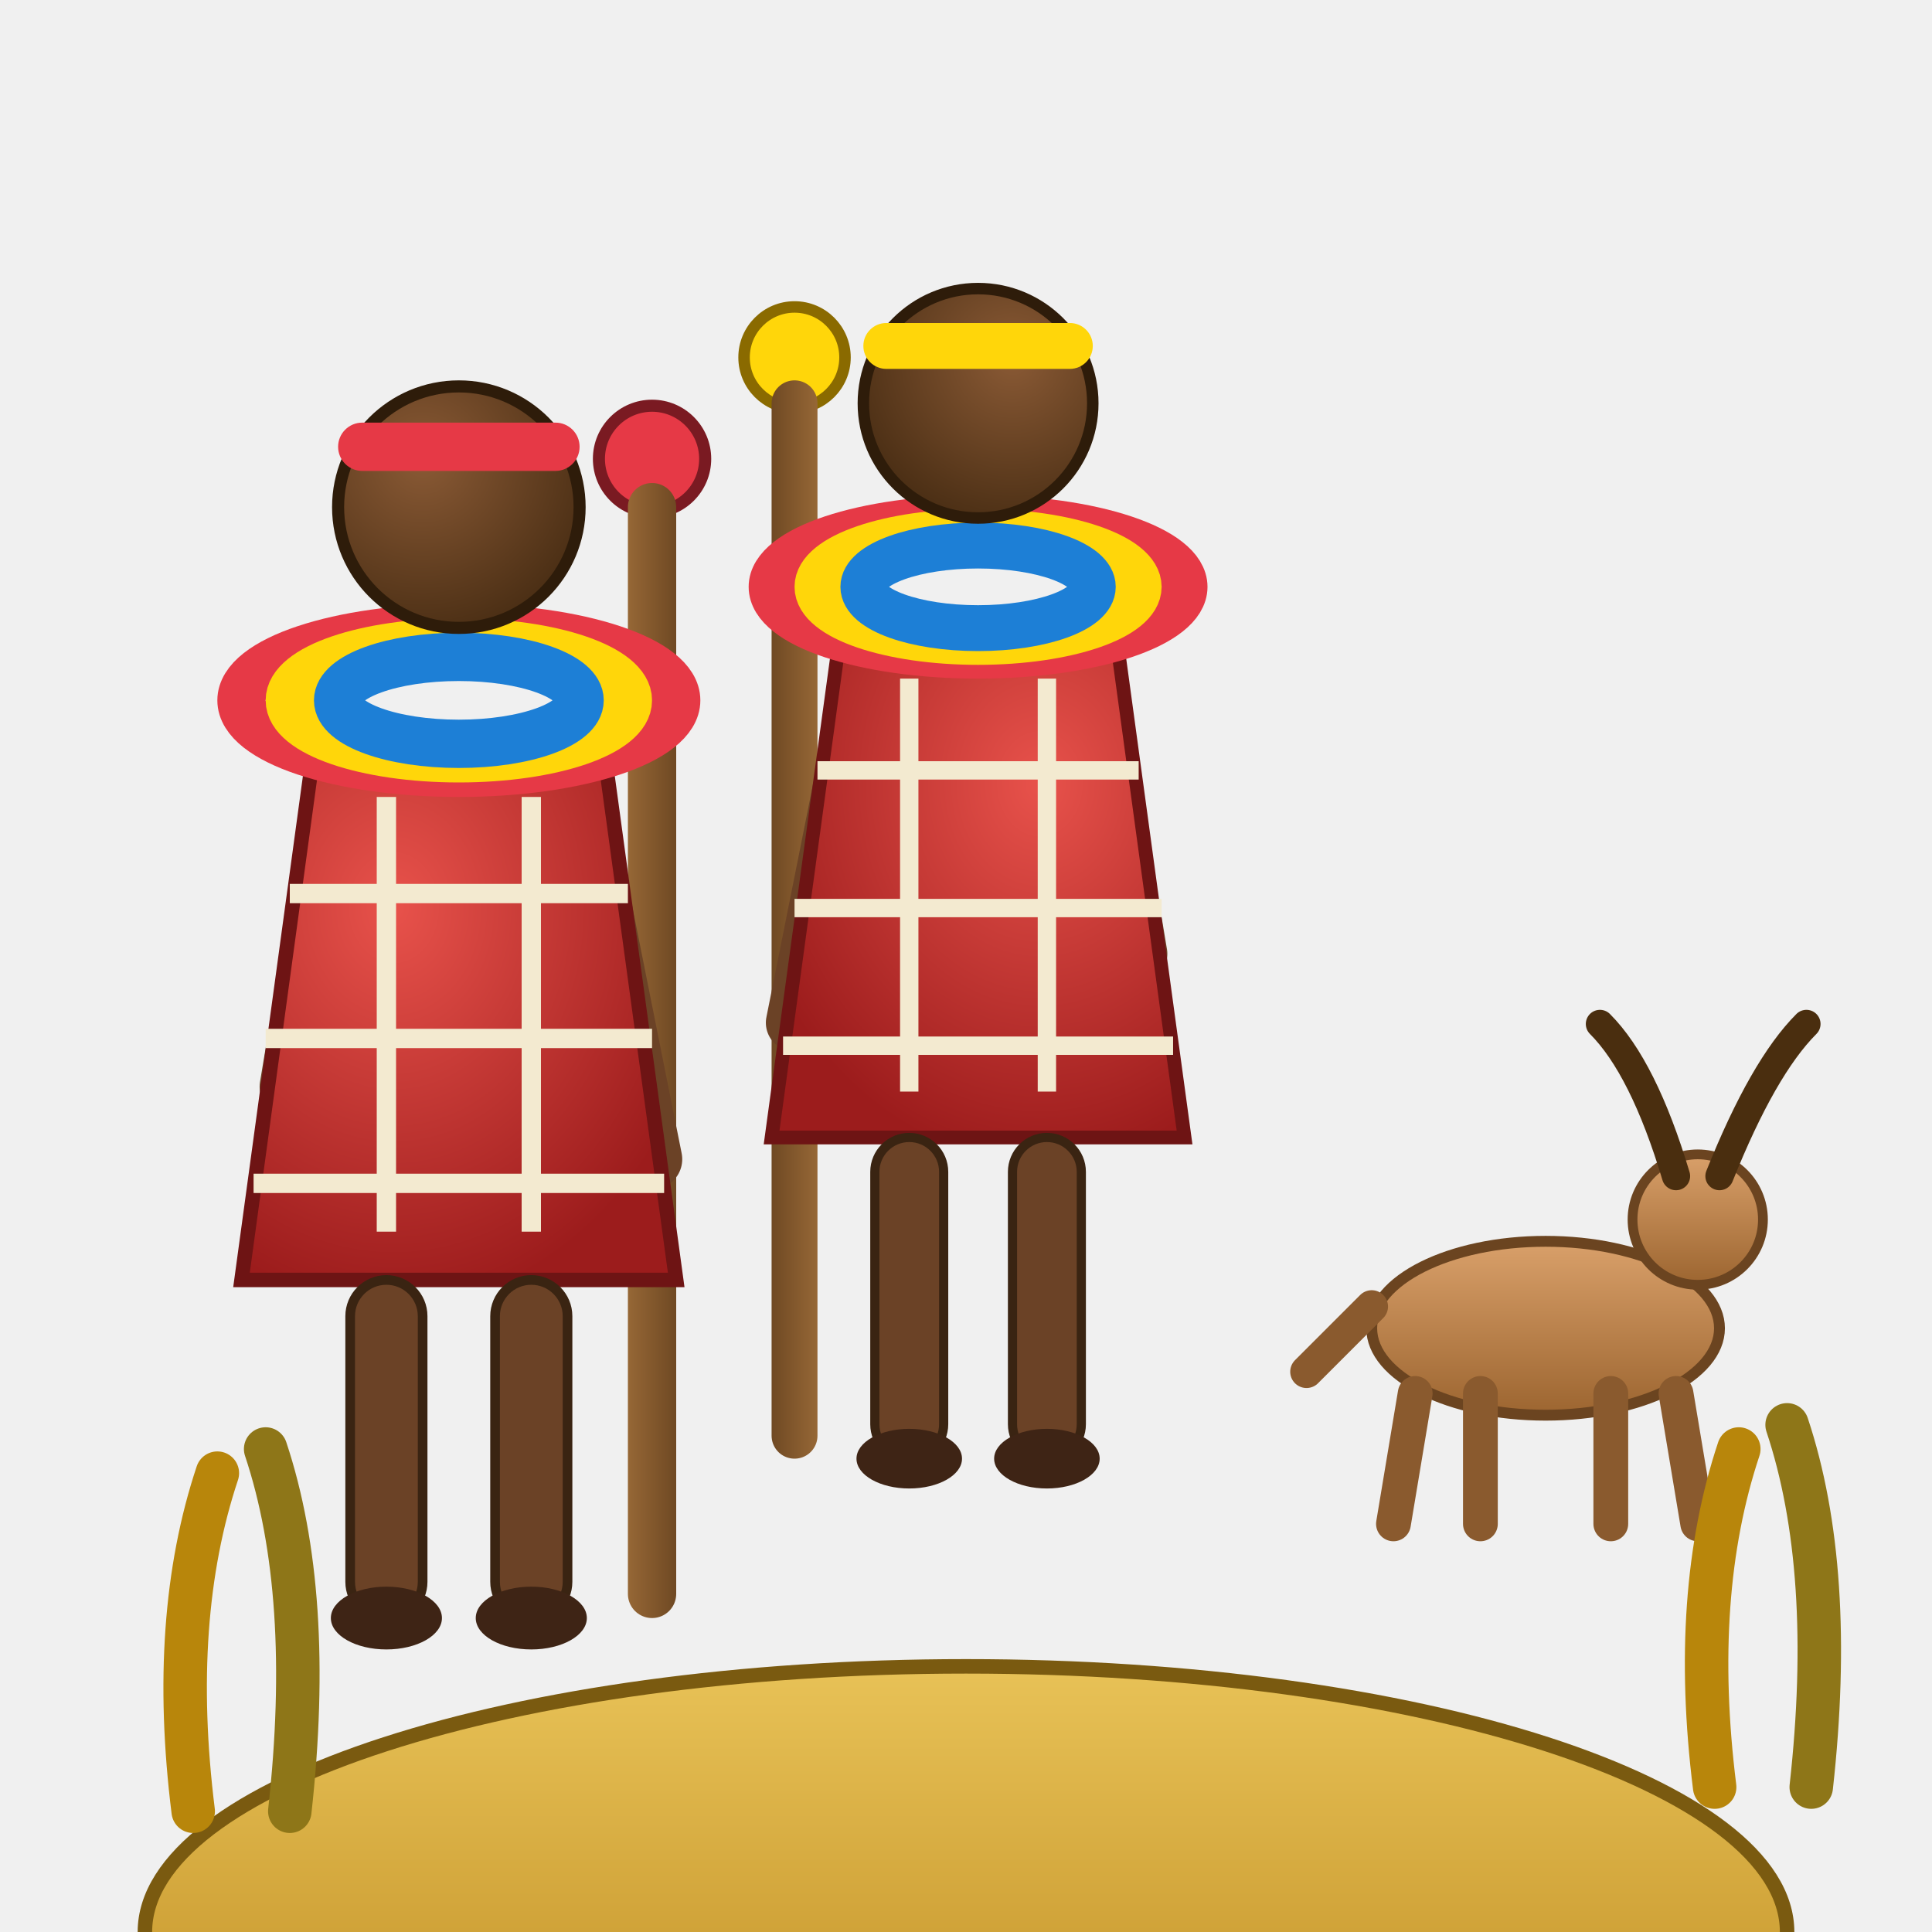
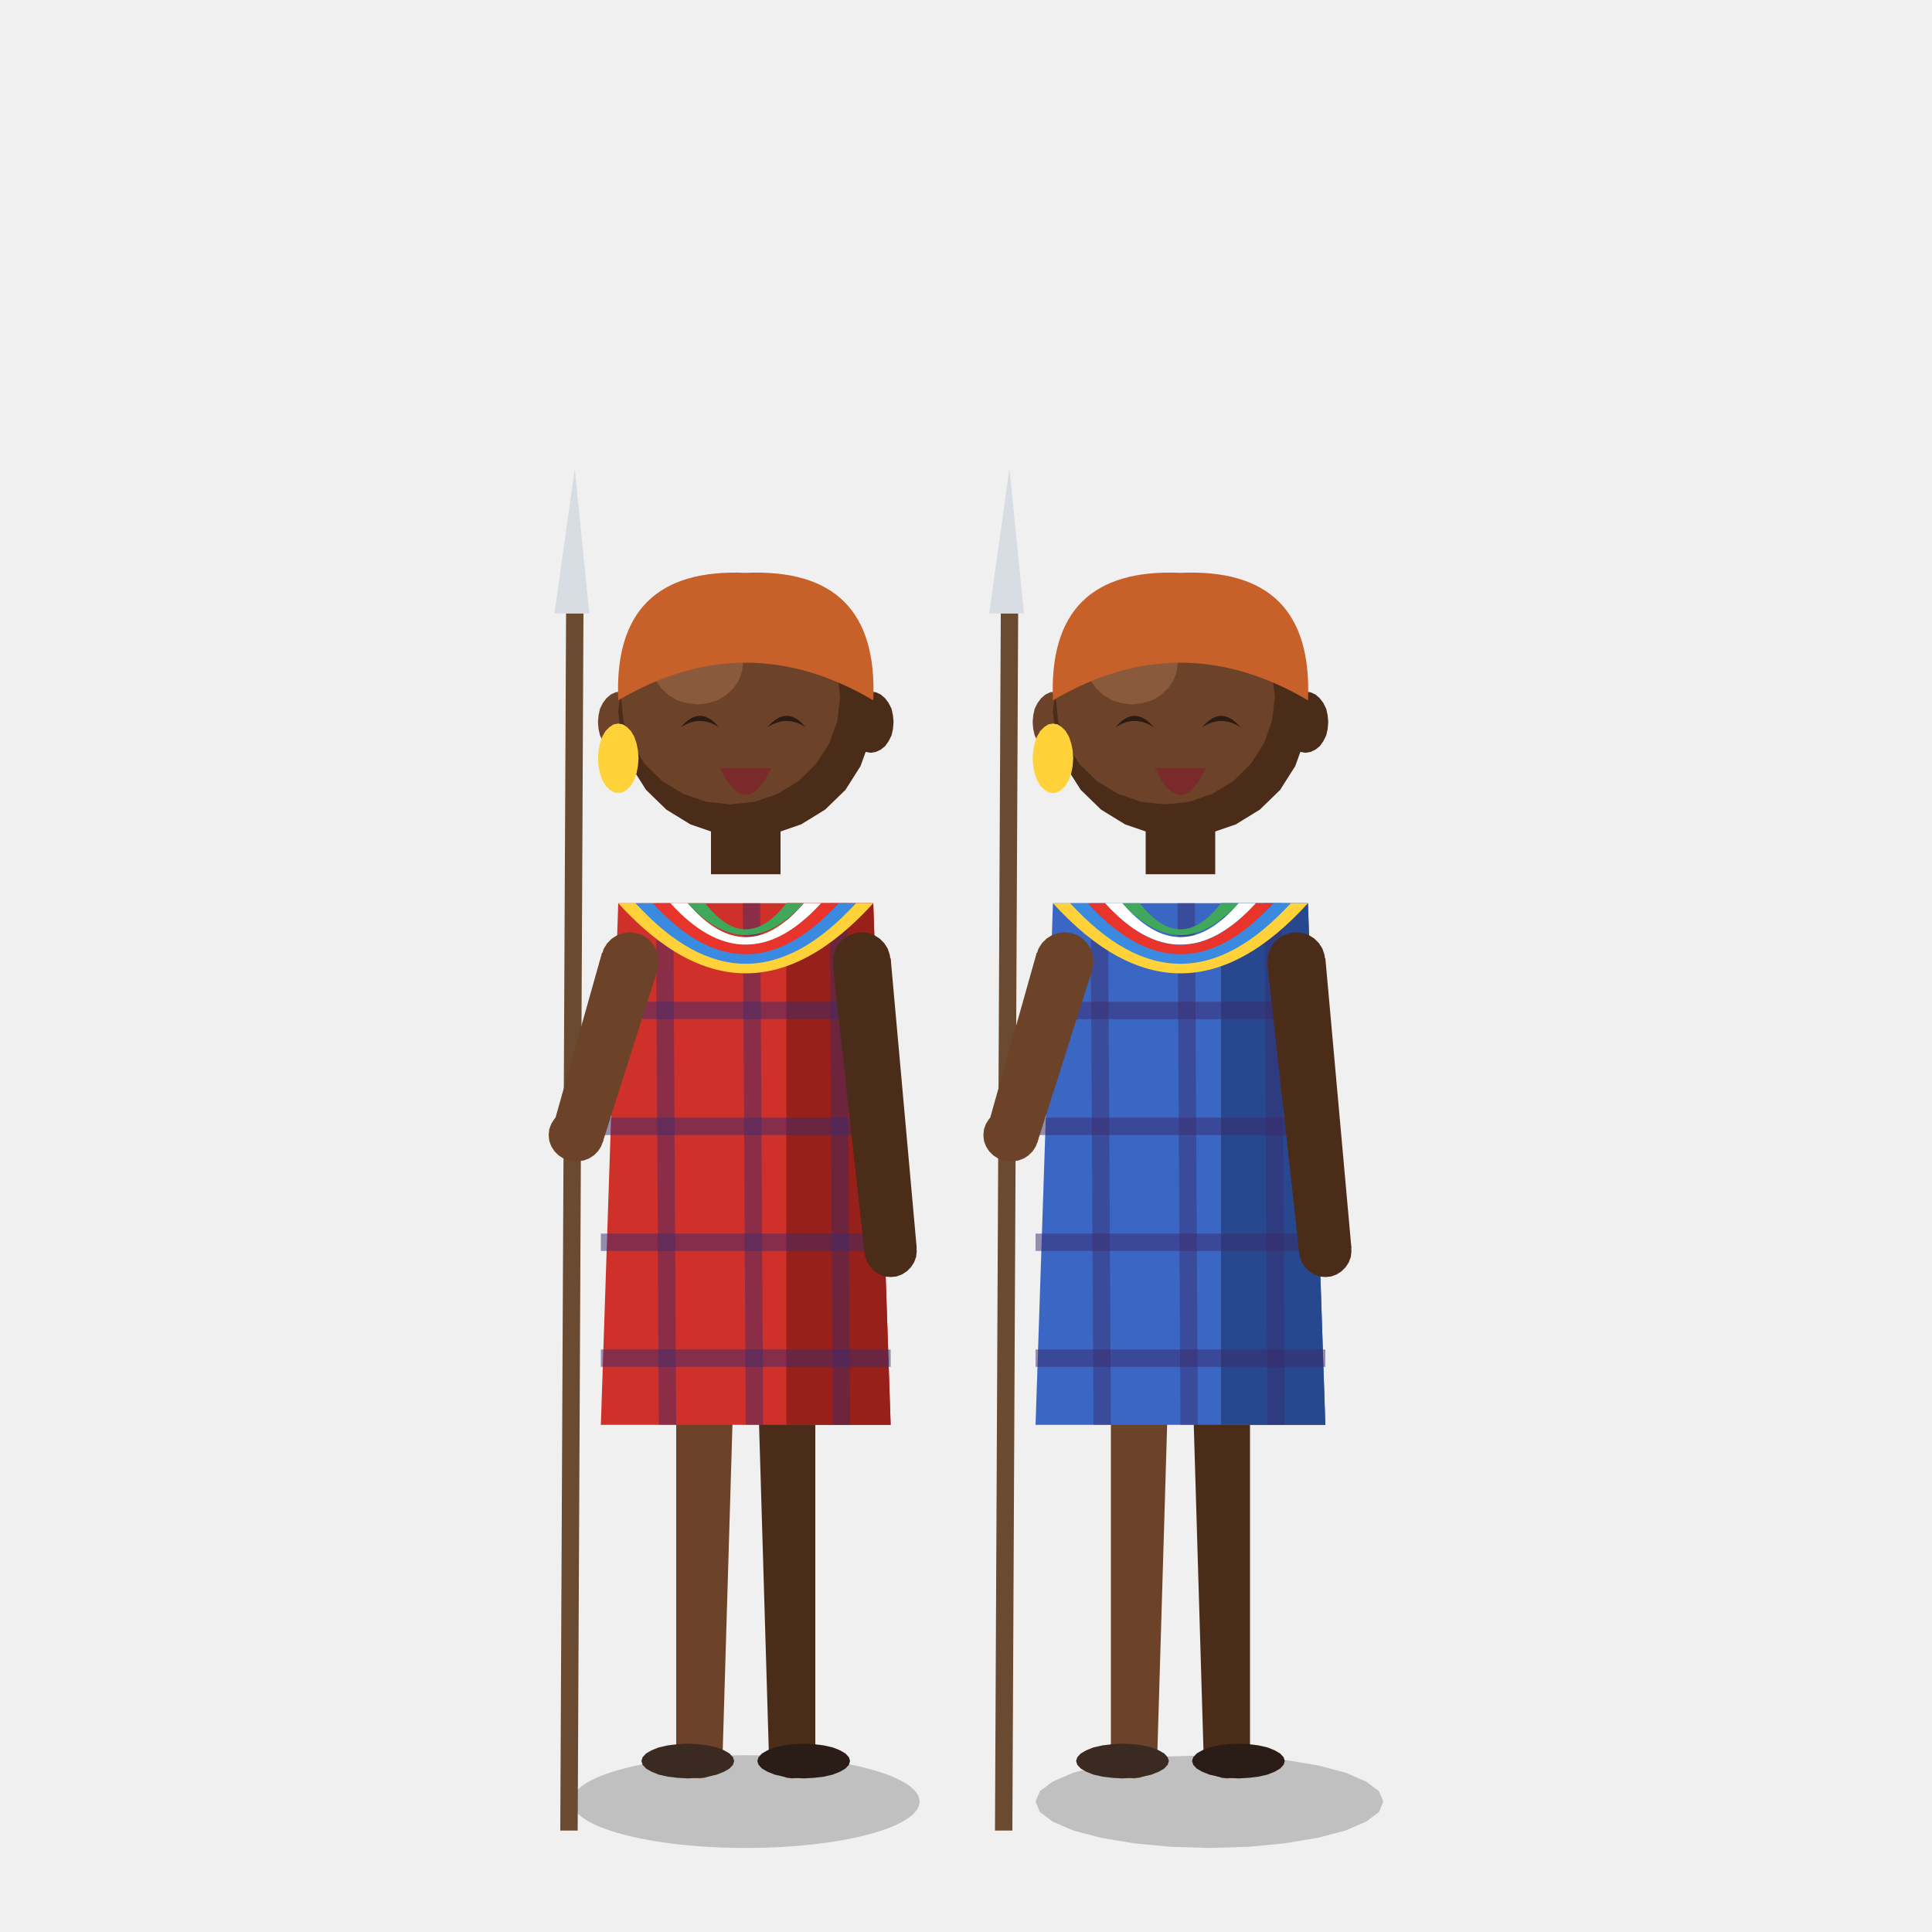
<svg xmlns="http://www.w3.org/2000/svg" viewBox="0 0 80 80">
-   <defs>
-     <linearGradient id="groundGrad" x1="0" y1="0" x2="0" y2="1">
-       <stop offset="0%" stop-color="#e8c257" />
-       <stop offset="100%" stop-color="#b8841a" />
-     </linearGradient>
-     <linearGradient id="gazelleGrad" x1="0" y1="0" x2="0" y2="1">
-       <stop offset="0%" stop-color="#d9a06a" />
-       <stop offset="100%" stop-color="#9c6530" />
-     </linearGradient>
-     <radialGradient id="shieldGrad" cx="35%" cy="30%" r="75%">
-       <stop offset="0%" stop-color="#e8524b" />
-       <stop offset="100%" stop-color="#9c1c1c" />
-     </radialGradient>
-     <radialGradient id="helmGrad" cx="35%" cy="30%" r="75%">
-       <stop offset="0%" stop-color="#8a5a35" />
-       <stop offset="100%" stop-color="#4a2e14" />
-     </radialGradient>
-     <linearGradient id="spearGrad" x1="16" y1="0" x2="20" y2="0" gradientUnits="userSpaceOnUse">
-       <stop offset="0" stop-color="#a9763f" />
-       <stop offset="1" stop-color="#5c3a1a" />
-     </linearGradient>
-   </defs>
-   <ellipse cx="40" cy="80" rx="34" ry="11" fill="url(#groundGrad)" stroke="#7a5a10" stroke-width="0.6" />
-   <g transform="translate(55,46) scale(0.9)">
-     <ellipse cx="10" cy="10" rx="8" ry="4" fill="url(#gazelleGrad)" stroke="#6b4420" stroke-width="0.5" />
-     <circle cx="17" cy="5" r="3" fill="url(#gazelleGrad)" stroke="#6b4420" stroke-width="0.45" />
-     <path d="M16,3 Q14.5,-2 12.5,-4" fill="none" stroke="#4A2E0F" stroke-width="1.3" stroke-linecap="round" />
-     <path d="M18,3 Q20,-2 22,-4" fill="none" stroke="#4A2E0F" stroke-width="1.3" stroke-linecap="round" />
-     <line x1="4" y1="13" x2="3" y2="19" stroke="#8A5A2E" stroke-width="1.6" stroke-linecap="round" />
-     <line x1="7" y1="13" x2="7" y2="19" stroke="#8A5A2E" stroke-width="1.6" stroke-linecap="round" />
-     <line x1="13" y1="13" x2="13" y2="19" stroke="#8A5A2E" stroke-width="1.6" stroke-linecap="round" />
-     <line x1="16" y1="13" x2="17" y2="19" stroke="#8A5A2E" stroke-width="1.6" stroke-linecap="round" />
-     <g transform="translate(2,9)">
-       <line x1="0" y1="0" x2="-3" y2="3" stroke="#8A5A2E" stroke-width="1.5" stroke-linecap="round" />
-       <animateTransform attributeName="transform" type="rotate" values="-8 2 9;8 2 9;-8 2 9" dur="2s" repeatCount="indefinite" />
-     </g>
-   </g>
-   <g transform="translate(50,11) scale(-0.95,0.95)">
+   <g transform="translate(38.08 73.4) scale(1.2)">
+     <ellipse cx="-6" cy="1" rx="6" ry="1.6" fill="#000000" opacity=".2">
+       <animate attributeName="rx" values="6;6;3.6;6;6" keyTimes="0;.15;.45;.75;1" dur="1.4s" repeatCount="indefinite" />
+     </ellipse>
+     <path d="M16 1L15.85 1.36L15.41 1.69L14.69 2L13.74 2.25L12.6 2.44L11.34 2.56L10 2.6L8.66 2.56L7.4 2.44L6.26 2.25L5.31 2L4.59 1.69L4.15 1.36L4 1L4.15 0.64L4.59 0.31L5.31 0L6.26 -0.25L7.4 -0.44L8.66 -0.56L10 -0.6L11.34 -0.56L12.6 -0.44L13.74 -0.25L14.69 0L15.41 0.31L15.85 0.64Z" fill="#000000" opacity="0.2" />
+     <path d="M6.6 -14.01L6.6 -0.61L8.2 -0.59L8.6 -13.99Z" fill="#6c4228" />
+     <path d="M8.6 -14L8.57 -13.78L8.5 -13.57L8.38 -13.38L8.22 -13.22L8.03 -13.1L7.82 -13.03L7.6 -13L7.38 -13.03L7.17 -13.1L6.98 -13.22L6.82 -13.38L6.7 -13.57L6.63 -13.78L6.6 -14L6.63 -14.22L6.7 -14.43L6.82 -14.62L6.98 -14.78L7.17 -14.9L7.38 -14.97L7.6 -15L7.82 -14.97L8.03 -14.9L8.22 -14.78L8.38 -14.62L8.5 -14.43L8.57 -14.22Z" fill="#6c4228" />
+     <path d="M8.2 -0.6L8.18 -0.42L8.12 -0.25L8.03 -0.1L7.9 0.03L7.75 0.12L7.58 0.18L7.4 0.2L7.22 0.18L7.05 0.12L6.9 0.03L6.77 -0.1L6.68 -0.25L6.62 -0.42L6.6 -0.6L6.62 -0.78L6.68 -0.95L6.77 -1.1L6.9 -1.23L7.05 -1.32L7.22 -1.38L7.4 -1.4L7.58 -1.38L7.75 -1.32L7.9 -1.23L8.03 -1.1L8.12 -0.95L8.18 -0.78Z" fill="#6c4228" />
+     <path d="M9.4 -13.99L9.8 -0.59L11.4 -0.61L11.4 -14.01Z" fill="#4a2c18" />
+     <path d="M11.4 -14L11.37 -13.78L11.3 -13.57L11.18 -13.38L11.02 -13.22L10.83 -13.1L10.62 -13.03L10.4 -13L10.18 -13.03L9.97 -13.1L9.78 -13.22L9.62 -13.38L9.5 -13.57L9.43 -13.78L9.4 -14L9.43 -14.22L9.5 -14.43L9.62 -14.62L9.78 -14.78L9.97 -14.9L10.18 -14.97L10.4 -15L10.62 -14.97L10.83 -14.9L11.02 -14.78L11.18 -14.62L11.3 -14.43L11.37 -14.22Z" fill="#4a2c18" />
+     <path d="M11.4 -0.6L11.38 -0.42L11.32 -0.25L11.23 -0.1L11.1 0.03L10.95 0.12L10.78 0.18L10.6 0.2L10.42 0.18L10.25 0.12L10.1 0.03L9.97 -0.1L9.88 -0.25L9.82 -0.42L9.8 -0.6L9.82 -0.78L9.88 -0.95L9.97 -1.1L10.1 -1.23L10.25 -1.32L10.42 -1.38L10.6 -1.4L10.78 -1.38L10.95 -1.32L11.1 -1.23L11.23 -1.1L11.32 -0.95L11.38 -0.78Z" fill="#4a2c18" />
+     <path d="M8.6 -0.4L8.56 -0.27L8.44 -0.14L8.25 -0.03L8 0.07L7.69 0.14L7.36 0.18L7 0.2L6.64 0.18L6.31 0.14L6 0.07L5.75 -0.03L5.56 -0.14L5.44 -0.27L5.4 -0.4L5.44 -0.53L5.56 -0.66L5.75 -0.77L6 -0.87L6.31 -0.94L6.64 -0.98L7 -1L7.36 -0.98L7.69 -0.94L8 -0.87L8.25 -0.77L8.44 -0.66L8.56 -0.53Z" fill="#3a2a22" />
+     <path d="M12.6 -0.4L12.56 -0.27L12.44 -0.14L12.25 -0.03L12 0.07L11.69 0.14L11.36 0.18L11 0.2L10.64 0.18L10.31 0.14L10 0.07L9.75 -0.03L9.56 -0.14L9.44 -0.27L9.4 -0.4L9.44 -0.53L9.56 -0.66L9.75 -0.77L10 -0.87L10.31 -0.94L10.64 -0.98L11 -1L11.36 -0.98L11.69 -0.94L12 -0.87L12.25 -0.77L12.44 -0.66L12.56 -0.53Z" fill="#2a1c16" />
+     <path d="M4 -12L14 -12L13.4 -30L4.6 -30Z" fill="#3a66c4" />
+     <path d="M10.4 -12L14 -12L13.4 -30L10.4 -30Z" fill="#27488f" />
+     <path d="M4 -14L14 -14L14 -14.6L4 -14.6Z" fill="#3a2a6a" opacity="0.5" />
+     <path d="M4 -18L14 -18L14 -18.6L4 -18.6Z" fill="#3a2a6a" opacity="0.5" />
+     <path d="M4 -22L14 -22L14 -22.6L4 -22.6Z" fill="#3a2a6a" opacity="0.5" />
+     <path d="M4 -26L14 -26L14 -26.6L4 -26.6Z" fill="#3a2a6a" opacity="0.5" />
+     <path d="M6 -12L6.6 -12L6.5 -30L5.9 -30Z" fill="#3a2a6a" opacity="0.45" />
+     <path d="M9 -12L9.6 -12L9.5 -30L8.9 -30Z" fill="#3a2a6a" opacity="0.45" />
+     <path d="M12 -12L12.6 -12L12.5 -30L11.9 -30Z" fill="#3a2a6a" opacity="0.45" />
+     <path d="M2.6 2L3.2 2L3.4 -40L2.8 -40Z" fill="#6a4a30" />
+     <path d="M2.4 -40L3.6 -40L3.1 -45Z" fill="#d8dde3" />
+     <path d="M4.04 -28.29L2.34 -22.26L4.06 -21.74L5.96 -27.71Z" fill="#6c4228" />
+     <path d="M6 -28L5.97 -27.78L5.9 -27.57L5.78 -27.38L5.62 -27.22L5.43 -27.1L5.22 -27.03L5 -27L4.78 -27.03L4.57 -27.1L4.38 -27.22L4.22 -27.38L4.1 -27.57L4.03 -27.78L4 -28L4.03 -28.22L4.1 -28.43L4.22 -28.62L4.38 -28.78L4.57 -28.9L4.78 -28.97L5 -29L5.22 -28.97L5.43 -28.9L5.62 -28.78L5.78 -28.62L5.9 -28.43L5.97 -28.22Z" fill="#6c4228" />
+     <path d="M4.1 -22L4.08 -21.8L4.01 -21.61L3.9 -21.44L3.76 -21.3L3.59 -21.19L3.4 -21.12L3.2 -21.1L3 -21.12L2.81 -21.19L2.64 -21.3L2.5 -21.44L2.39 -21.61L2.32 -21.8L2.3 -22L2.32 -22.2L2.39 -22.39L2.5 -22.56L2.64 -22.7L2.81 -22.81L3 -22.88L3.2 -22.9L3.4 -22.88L3.59 -22.81L3.76 -22.7L3.9 -22.56L4.01 -22.39L4.08 -22.2Z" fill="#6c4228" />
+     <path d="M4 -22L3.98 -21.8L3.91 -21.61L3.8 -21.44L3.66 -21.3L3.49 -21.19L3.3 -21.12L3.1 -21.1L2.9 -21.12L2.71 -21.19L2.54 -21.3L2.4 -21.44L2.29 -21.61L2.22 -21.8L2.2 -22L2.22 -22.2L2.29 -22.39L2.4 -22.56L2.54 -22.7L2.71 -22.81L2.9 -22.88L3.1 -22.9L3.3 -22.88L3.49 -22.81L3.66 -22.7L3.8 -22.56L3.91 -22.39L3.98 -22.2Z" fill="#6c4228" />
+     <path d="M12 -27.9L13.1 -17.91L14.9 -18.09L14 -28.1Z" fill="#4a2c18" />
+     <path d="M14 -28L13.97 -27.78L13.9 -27.57L13.78 -27.38L13.62 -27.22L13.43 -27.1L13.22 -27.03L13 -27L12.78 -27.03L12.57 -27.1L12.38 -27.22L12.22 -27.38L12.1 -27.57L12.03 -27.78L12 -28L12.03 -28.22L12.1 -28.43L12.22 -28.62L12.38 -28.78L12.57 -28.9L12.78 -28.97L13 -29L13.22 -28.97L13.43 -28.9L13.62 -28.78L13.78 -28.62L13.9 -28.43L13.97 -28.22Z" fill="#4a2c18" />
+     <path d="M14.9 -18L14.88 -17.8L14.81 -17.61L14.7 -17.44L14.56 -17.3L14.39 -17.19L14.2 -17.12L14 -17.1L13.8 -17.12L13.61 -17.19L13.44 -17.3L13.3 -17.44L13.19 -17.61L13.12 -17.8L13.1 -18L13.12 -18.2L13.19 -18.39L13.3 -18.56L13.44 -18.7L13.61 -18.81L13.8 -18.88L14 -18.9L14.2 -18.88L14.39 -18.81L14.56 -18.7L14.7 -18.56L14.81 -18.39L14.88 -18.2Z" fill="#4a2c18" />
+     <path d="M4.60 -30.00Q9.00 -25.16 13.40 -30.00L12.80 -30.00Q9.00 -26.04 5.20 -30.00Z" fill="#ffd23a" />
+     <path d="M5.20 -30.00Q9.00 -25.82 12.80 -30.00L12.20 -30.00Q9.00 -26.58 5.80 -30.00Z" fill="#3a8ae0" />
+     <path d="M5.80 -30.00Q9.00 -26.48 12.20 -30.00L11.60 -30.00Q9.00 -27.12 6.40 -30.00Z" fill="#e8342a" />
+     <path d="M6.40 -30.00Q9.00 -27.14 11.60 -30.00L11.00 -30.00Q9.00 -27.66 7.00 -30.00Z" fill="#ffffff" />
+     <path d="M7.00 -30.00Q9.00 -27.80 11.00 -30.00L10.40 -30.00Q9.00 -28.20 7.60 -30.00Z" fill="#3fa85a" />
+     <path d="M7.8 -31L10.2 -31L10.2 -32.6L7.8 -32.6Z" fill="#4a2c18" />
+     <path d="M5.48 -36.25L5.46 -36.01L5.4 -35.79L5.31 -35.59L5.18 -35.42L5.03 -35.3L4.86 -35.22L4.69 -35.19L4.51 -35.22L4.34 -35.3L4.19 -35.42L4.07 -35.59L3.97 -35.79L3.92 -36.01L3.9 -36.25L3.92 -36.48L3.97 -36.71L4.07 -36.91L4.19 -37.07L4.34 -37.2L4.51 -37.28L4.69 -37.3L4.86 -37.28L5.03 -37.2L5.18 -37.07L5.31 -36.91L5.4 -36.71L5.46 -36.48Z" fill="#6c4228" />
+     <path d="M14.1 -36.25L14.08 -36.01L14.03 -35.79L13.93 -35.59L13.81 -35.42L13.66 -35.3L13.49 -35.22L13.31 -35.19L13.14 -35.22L12.97 -35.3L12.82 -35.42L12.69 -35.59L12.6 -35.79L12.54 -36.01L12.52 -36.25L12.54 -36.48L12.6 -36.71L12.69 -36.91L12.82 -37.07L12.97 -37.2L13.14 -37.28L13.31 -37.3L13.49 -37.28L13.66 -37.2L13.81 -37.07L13.93 -36.91L14.03 -36.71L14.08 -36.48Z" fill="#4a2c18" />
+     <path d="M13.4 -36.6L13.29 -35.64L12.96 -34.73L12.44 -33.91L11.74 -33.23L10.91 -32.72L9.98 -32.4L9 -32.29L8.02 -32.4L7.09 -32.72L6.26 -33.23L5.56 -33.91L5.04 -34.73L4.71 -35.64L4.6 -36.6L4.71 -37.56L5.04 -38.47L5.56 -39.29L6.26 -39.97L7.09 -40.48L8.02 -40.8L9 -40.91L9.98 -40.8L10.91 -40.48L11.74 -39.97L12.44 -39.29L12.96 -38.47L13.29 -37.56Z" fill="#4a2c18" />
+     <path d="M12.26 -37.12L12.16 -36.29L11.88 -35.51L11.43 -34.81L10.83 -34.22L10.11 -33.78L9.31 -33.5L8.47 -33.41L7.63 -33.5L6.83 -33.78L6.11 -34.22L5.51 -34.81L5.06 -35.51L4.78 -36.29L4.69 -37.12L4.78 -37.94L5.06 -38.73L5.51 -39.43L6.11 -40.02L6.83 -40.46L7.63 -40.73L8.47 -40.83L9.31 -40.73L10.11 -40.46L10.83 -40.02L11.43 -39.43L11.88 -38.73L12.16 -37.94Z" fill="#6c4228" />
+     <path d="M8.91 -38.32L8.87 -38L8.76 -37.69L8.57 -37.41L8.32 -37.18L8.02 -37L7.68 -36.9L7.33 -36.86L6.98 -36.9L6.64 -37L6.34 -37.18L6.09 -37.41L5.9 -37.69L5.78 -38L5.74 -38.32L5.78 -38.65L5.9 -38.96L6.09 -39.24L6.34 -39.47L6.64 -39.65L6.98 -39.75L7.33 -39.79L7.68 -39.75L8.02 -39.65L8.32 -39.47L8.57 -39.24L8.76 -38.96L8.87 -38.65Z" fill="#8a5a3c" />
+     <path d="M6.76 -36.07Q7.42 -36.86 8.08 -36.07Q7.42 -36.51 6.76 -36.07Z" fill="#2a1b14" />
+     <path d="M9.75 -36.07Q10.41 -36.86 11.07 -36.07Q10.41 -36.51 9.75 -36.07Z" fill="#2a1b14" />
+     <path d="M8.12 -34.66Q9 -32.82 9.88 -34.66Z" fill="#7a2a2a" />
+     <path d="M4.6 -37Q4.4 -41.6 9 -41.4Q13.6 -41.6 13.4 -37Q9 -39.6 4.6 -37Z" fill="#c8602a" />
+     <path d="M5.3 -35L5.28 -34.73L5.23 -34.48L5.15 -34.25L5.04 -34.06L4.9 -33.92L4.76 -33.83L4.6 -33.8L4.44 -33.83L4.3 -33.92L4.16 -34.06L4.05 -34.25L3.97 -34.48L3.92 -34.73L3.9 -35L3.92 -35.27L3.97 -35.52L4.05 -35.75L4.16 -35.94L4.3 -36.08L4.44 -36.17L4.6 -36.2L4.76 -36.17L4.9 -36.08L5.04 -35.94L5.15 -35.75L5.23 -35.52L5.28 -35.27Z" fill="#ffd23a" />
    <g>
-       <circle cx="18" cy="4" r="2.2" fill="#FFD60A" stroke="#8a6a00" stroke-width="0.5" />
-       <line x1="18" y1="6" x2="18" y2="51" stroke="url(#spearGrad)" stroke-width="2" stroke-linecap="round" />
-       <animateTransform attributeName="transform" type="rotate" values="-3 18 51;3 18 51;-3 18 51" dur="4.6s" repeatCount="indefinite" />
-     </g>
-     <line x1="5" y1="18" x2="3" y2="30" stroke="#6B4226" stroke-width="2.5" stroke-linecap="round" />
-     <line x1="15" y1="18" x2="18" y2="33" stroke="#6B4226" stroke-width="2.5" stroke-linecap="round" />
-     <path d="M4,16 L16,16 L19,38 L1,38 Z" fill="url(#shieldGrad)" stroke="#6e1414" stroke-width="0.6" />
-     <line x1="3" y1="22" x2="17" y2="22" stroke="#f3ead0" stroke-width="0.8" />
-     <line x1="2" y1="28" x2="18" y2="28" stroke="#f3ead0" stroke-width="0.8" />
-     <line x1="1.5" y1="34" x2="18.5" y2="34" stroke="#f3ead0" stroke-width="0.8" />
-     <line x1="7" y1="18" x2="7" y2="36" stroke="#f3ead0" stroke-width="0.8" />
-     <line x1="13" y1="18" x2="13" y2="36" stroke="#f3ead0" stroke-width="0.8" />
-     <rect x="5.5" y="38" width="3" height="14" rx="1.5" fill="#6B4226" stroke="#3a2412" stroke-width="0.4" />
-     <rect x="11.5" y="38" width="3" height="14" rx="1.5" fill="#6B4226" stroke="#3a2412" stroke-width="0.4" />
-     <ellipse cx="7" cy="52" rx="2.3" ry="1.3" fill="#3E2415" />
-     <ellipse cx="13" cy="52" rx="2.3" ry="1.3" fill="#3E2415" />
-     <ellipse cx="10" cy="14" rx="9" ry="3" fill="none" stroke="#E63946" stroke-width="2" />
-     <ellipse cx="10" cy="14" rx="7" ry="2.4" fill="none" stroke="#FFD60A" stroke-width="2" />
-     <ellipse cx="10" cy="14" rx="5" ry="1.8" fill="none" stroke="#1D7FD6" stroke-width="2" />
-     <circle cx="10" cy="6" r="5" fill="url(#helmGrad)" stroke="#2e1c0a" stroke-width="0.5" />
-     <rect x="5" y="2.5" width="10" height="2" rx="1" fill="#FFD60A" />
-   </g>
-   <g transform="translate(9,15)">
-     <g>
-       <circle cx="18" cy="4" r="2.2" fill="#E63946" stroke="#7a1a22" stroke-width="0.5" />
-       <line x1="18" y1="6" x2="18" y2="51" stroke="url(#spearGrad)" stroke-width="2" stroke-linecap="round" />
-       <animateTransform attributeName="transform" type="rotate" values="-3 18 51;3 18 51;-3 18 51" dur="4s" repeatCount="indefinite" />
-     </g>
-     <line x1="5" y1="18" x2="3" y2="30" stroke="#6B4226" stroke-width="2.5" stroke-linecap="round" />
-     <line x1="15" y1="18" x2="18" y2="33" stroke="#6B4226" stroke-width="2.5" stroke-linecap="round" />
-     <path d="M4,16 L16,16 L19,38 L1,38 Z" fill="url(#shieldGrad)" stroke="#6e1414" stroke-width="0.6" />
-     <line x1="3" y1="22" x2="17" y2="22" stroke="#f3ead0" stroke-width="0.8" />
-     <line x1="2" y1="28" x2="18" y2="28" stroke="#f3ead0" stroke-width="0.8" />
-     <line x1="1.5" y1="34" x2="18.5" y2="34" stroke="#f3ead0" stroke-width="0.8" />
-     <line x1="7" y1="18" x2="7" y2="36" stroke="#f3ead0" stroke-width="0.8" />
-     <line x1="13" y1="18" x2="13" y2="36" stroke="#f3ead0" stroke-width="0.8" />
-     <rect x="5.5" y="38" width="3" height="14" rx="1.5" fill="#6B4226" stroke="#3a2412" stroke-width="0.4" />
-     <rect x="11.5" y="38" width="3" height="14" rx="1.5" fill="#6B4226" stroke="#3a2412" stroke-width="0.4" />
-     <ellipse cx="7" cy="52" rx="2.3" ry="1.3" fill="#3E2415" />
-     <ellipse cx="13" cy="52" rx="2.3" ry="1.3" fill="#3E2415" />
-     <ellipse cx="10" cy="14" rx="9" ry="3" fill="none" stroke="#E63946" stroke-width="2" />
-     <ellipse cx="10" cy="14" rx="7" ry="2.4" fill="none" stroke="#FFD60A" stroke-width="2" />
-     <ellipse cx="10" cy="14" rx="5" ry="1.8" fill="none" stroke="#1D7FD6" stroke-width="2" />
-     <circle cx="10" cy="6" r="5" fill="url(#helmGrad)" stroke="#2e1c0a" stroke-width="0.5" />
-     <rect x="5" y="2.5" width="10" height="2" rx="1" fill="#E63946" />
-   </g>
-   <g transform="translate(10,75)">
-     <g>
-       <path d="M-2,0 Q-3,-8 -1,-14" fill="none" stroke="#B8860B" stroke-width="1.8" stroke-linecap="round" />
-       <path d="M2,0 Q3,-9 1,-15" fill="none" stroke="#8E7618" stroke-width="1.8" stroke-linecap="round" />
-       <animateTransform attributeName="transform" type="rotate" values="-6 0 0;6 0 0;-6 0 0" dur="3s" begin="0s" repeatCount="indefinite" />
-     </g>
-   </g>
-   <g transform="translate(73,74)">
-     <g>
-       <path d="M-2,0 Q-3,-8 -1,-14" fill="none" stroke="#B8860B" stroke-width="1.8" stroke-linecap="round" />
-       <path d="M2,0 Q3,-9 1,-15" fill="none" stroke="#8E7618" stroke-width="1.8" stroke-linecap="round" />
-       <animateTransform attributeName="transform" type="rotate" values="-6 0 0;6 0 0;-6 0 0" dur="3.4s" begin="0.6s" repeatCount="indefinite" />
+       <animateTransform attributeName="transform" type="translate" values="0 0;0 0;0 -9.0;0 0;0 0" keyTimes="0;.15;.45;.75;1" dur="1.4s" begin="0s" repeatCount="indefinite" />
+       <path d="M-8.4 -14.01L-8.4 -0.61L-6.8 -0.59L-6.4 -13.99Z" fill="#6c4228" />
+       <path d="M-6.4 -14L-6.43 -13.78L-6.5 -13.57L-6.62 -13.38L-6.78 -13.22L-6.97 -13.1L-7.18 -13.03L-7.4 -13L-7.62 -13.03L-7.83 -13.1L-8.02 -13.22L-8.18 -13.38L-8.3 -13.57L-8.37 -13.78L-8.4 -14L-8.37 -14.22L-8.3 -14.43L-8.18 -14.62L-8.02 -14.78L-7.83 -14.9L-7.62 -14.97L-7.4 -15L-7.18 -14.97L-6.97 -14.9L-6.78 -14.78L-6.62 -14.62L-6.5 -14.43L-6.43 -14.22Z" fill="#6c4228" />
+       <path d="M-6.8 -0.6L-6.82 -0.42L-6.88 -0.25L-6.97 -0.1L-7.1 0.03L-7.25 0.12L-7.42 0.18L-7.6 0.2L-7.78 0.18L-7.95 0.12L-8.1 0.03L-8.23 -0.1L-8.32 -0.25L-8.38 -0.42L-8.4 -0.6L-8.38 -0.78L-8.32 -0.95L-8.23 -1.1L-8.1 -1.23L-7.95 -1.32L-7.78 -1.38L-7.6 -1.4L-7.42 -1.38L-7.25 -1.32L-7.1 -1.23L-6.97 -1.1L-6.88 -0.95L-6.82 -0.78Z" fill="#6c4228" />
+       <path d="M-5.6 -13.99L-5.2 -0.59L-3.6 -0.61L-3.6 -14.01Z" fill="#4a2c18" />
+       <path d="M-3.6 -14L-3.63 -13.78L-3.7 -13.57L-3.82 -13.38L-3.98 -13.22L-4.17 -13.1L-4.38 -13.03L-4.6 -13L-4.82 -13.03L-5.03 -13.1L-5.22 -13.22L-5.38 -13.38L-5.5 -13.57L-5.57 -13.78L-5.6 -14L-5.57 -14.22L-5.5 -14.43L-5.38 -14.62L-5.22 -14.78L-5.03 -14.9L-4.82 -14.97L-4.6 -15L-4.38 -14.97L-4.17 -14.9L-3.98 -14.78L-3.82 -14.62L-3.7 -14.43L-3.63 -14.22Z" fill="#4a2c18" />
+       <path d="M-3.6 -0.6L-3.62 -0.42L-3.68 -0.25L-3.77 -0.1L-3.9 0.03L-4.05 0.12L-4.22 0.18L-4.4 0.2L-4.58 0.18L-4.75 0.12L-4.9 0.03L-5.03 -0.1L-5.12 -0.25L-5.18 -0.42L-5.2 -0.6L-5.18 -0.78L-5.12 -0.95L-5.03 -1.1L-4.9 -1.23L-4.75 -1.32L-4.58 -1.38L-4.4 -1.4L-4.22 -1.38L-4.05 -1.32L-3.9 -1.23L-3.77 -1.1L-3.68 -0.95L-3.62 -0.78Z" fill="#4a2c18" />
+       <path d="M-6.4 -0.4L-6.44 -0.27L-6.56 -0.14L-6.75 -0.03L-7 0.07L-7.31 0.14L-7.64 0.18L-8 0.2L-8.36 0.18L-8.69 0.14L-9 0.07L-9.25 -0.03L-9.44 -0.14L-9.56 -0.27L-9.6 -0.4L-9.56 -0.53L-9.44 -0.66L-9.25 -0.77L-9 -0.87L-8.69 -0.94L-8.36 -0.98L-8 -1L-7.64 -0.98L-7.31 -0.94L-7 -0.87L-6.75 -0.77L-6.56 -0.66L-6.44 -0.53Z" fill="#3a2a22" />
+       <path d="M-2.4 -0.4L-2.44 -0.27L-2.56 -0.14L-2.75 -0.03L-3 0.07L-3.31 0.14L-3.64 0.18L-4 0.2L-4.36 0.18L-4.69 0.14L-5 0.07L-5.25 -0.03L-5.44 -0.14L-5.56 -0.27L-5.6 -0.4L-5.56 -0.53L-5.44 -0.66L-5.25 -0.77L-5 -0.87L-4.69 -0.94L-4.36 -0.98L-4 -1L-3.64 -0.98L-3.31 -0.94L-3 -0.87L-2.75 -0.77L-2.56 -0.66L-2.44 -0.53Z" fill="#2a1c16" />
+       <path d="M-11 -12L-1 -12L-1.6 -30L-10.4 -30Z" fill="#d0302a" />
+       <path d="M-4.6 -12L-1 -12L-1.6 -30L-4.6 -30Z" fill="#98201a" />
+       <path d="M-11 -14L-1 -14L-1 -14.6L-11 -14.6Z" fill="#3a2a6a" opacity="0.5" />
+       <path d="M-11 -18L-1 -18L-1 -18.6L-11 -18.6Z" fill="#3a2a6a" opacity="0.5" />
+       <path d="M-11 -22L-1 -22L-1 -22.6L-11 -22.6Z" fill="#3a2a6a" opacity="0.5" />
+       <path d="M-11 -26L-1 -26L-1 -26.6L-11 -26.6Z" fill="#3a2a6a" opacity="0.5" />
+       <path d="M-9 -12L-8.4 -12L-8.5 -30L-9.1 -30Z" fill="#3a2a6a" opacity="0.45" />
+       <path d="M-6 -12L-5.4 -12L-5.5 -30L-6.1 -30Z" fill="#3a2a6a" opacity="0.45" />
+       <path d="M-3 -12L-2.4 -12L-2.5 -30L-3.1 -30Z" fill="#3a2a6a" opacity="0.45" />
+       <path d="M-12.4 2L-11.8 2L-11.6 -40L-12.2 -40Z" fill="#6a4a30" />
+       <path d="M-12.6 -40L-11.4 -40L-11.9 -45Z" fill="#d8dde3" />
+       <path d="M-10.96 -28.29L-12.66 -22.26L-10.94 -21.74L-9.04 -27.71Z" fill="#6c4228" />
+       <path d="M-9 -28L-9.03 -27.78L-9.1 -27.57L-9.22 -27.38L-9.38 -27.22L-9.57 -27.1L-9.78 -27.03L-10 -27L-10.22 -27.03L-10.43 -27.1L-10.62 -27.22L-10.78 -27.38L-10.9 -27.57L-10.97 -27.78L-11 -28L-10.97 -28.22L-10.9 -28.43L-10.78 -28.62L-10.62 -28.78L-10.43 -28.9L-10.22 -28.97L-10 -29L-9.78 -28.97L-9.57 -28.9L-9.38 -28.78L-9.22 -28.62L-9.1 -28.43L-9.03 -28.22Z" fill="#6c4228" />
+       <path d="M-10.9 -22L-10.92 -21.8L-10.99 -21.61L-11.1 -21.44L-11.24 -21.3L-11.41 -21.19L-11.6 -21.12L-11.8 -21.1L-12 -21.12L-12.19 -21.19L-12.36 -21.3L-12.5 -21.44L-12.61 -21.61L-12.68 -21.8L-12.7 -22L-12.68 -22.2L-12.61 -22.39L-12.5 -22.56L-12.36 -22.7L-12.19 -22.81L-12 -22.88L-11.8 -22.9L-11.6 -22.88L-11.41 -22.81L-11.24 -22.7L-11.1 -22.56L-10.99 -22.39L-10.92 -22.2Z" fill="#6c4228" />
+       <path d="M-11 -22L-11.02 -21.8L-11.09 -21.61L-11.2 -21.44L-11.34 -21.3L-11.51 -21.19L-11.7 -21.12L-11.9 -21.1L-12.1 -21.12L-12.29 -21.19L-12.46 -21.3L-12.6 -21.44L-12.71 -21.61L-12.78 -21.8L-12.8 -22L-12.78 -22.2L-12.71 -22.39L-12.6 -22.56L-12.46 -22.7L-12.29 -22.81L-12.1 -22.88L-11.9 -22.9L-11.7 -22.88L-11.51 -22.81L-11.34 -22.7L-11.2 -22.56L-11.09 -22.39L-11.02 -22.2Z" fill="#6c4228" />
+       <path d="M-3 -27.9L-1.9 -17.91L-0.1 -18.09L-1 -28.1Z" fill="#4a2c18" />
+       <path d="M-1 -28L-1.03 -27.78L-1.1 -27.57L-1.22 -27.38L-1.38 -27.22L-1.57 -27.1L-1.78 -27.03L-2 -27L-2.22 -27.03L-2.43 -27.1L-2.62 -27.22L-2.78 -27.38L-2.9 -27.57L-2.97 -27.78L-3 -28L-2.97 -28.22L-2.9 -28.43L-2.78 -28.62L-2.62 -28.78L-2.43 -28.9L-2.22 -28.97L-2 -29L-1.78 -28.97L-1.57 -28.9L-1.38 -28.78L-1.22 -28.62L-1.1 -28.43L-1.03 -28.22Z" fill="#4a2c18" />
+       <path d="M-0.1 -18L-0.12 -17.8L-0.19 -17.61L-0.3 -17.44L-0.44 -17.3L-0.61 -17.19L-0.8 -17.12L-1 -17.1L-1.2 -17.12L-1.39 -17.19L-1.56 -17.3L-1.7 -17.44L-1.81 -17.61L-1.88 -17.8L-1.9 -18L-1.88 -18.2L-1.81 -18.39L-1.7 -18.56L-1.56 -18.7L-1.39 -18.81L-1.2 -18.88L-1 -18.9L-0.8 -18.88L-0.61 -18.81L-0.44 -18.7L-0.3 -18.56L-0.19 -18.39L-0.12 -18.2Z" fill="#4a2c18" />
+       <path d="M-10.40 -30.00Q-6.00 -25.16 -1.60 -30.00L-2.20 -30.00Q-6.00 -26.04 -9.80 -30.00Z" fill="#ffd23a" />
+       <path d="M-9.80 -30.00Q-6.00 -25.82 -2.20 -30.00L-2.80 -30.00Q-6.00 -26.58 -9.20 -30.00Z" fill="#3a8ae0" />
+       <path d="M-9.20 -30.00Q-6.00 -26.48 -2.80 -30.00L-3.40 -30.00Q-6.00 -27.12 -8.60 -30.00Z" fill="#e8342a" />
+       <path d="M-8.60 -30.00Q-6.00 -27.14 -3.40 -30.00L-4.00 -30.00Q-6.00 -27.66 -8.00 -30.00Z" fill="#ffffff" />
+       <path d="M-8.00 -30.00Q-6.00 -27.80 -4.00 -30.00L-4.60 -30.00Q-6.00 -28.20 -7.40 -30.00Z" fill="#3fa85a" />
+       <path d="M-7.2 -31L-4.8 -31L-4.8 -32.6L-7.2 -32.6Z" fill="#4a2c18" />
+       <path d="M-9.52 -36.25L-9.54 -36.01L-9.6 -35.79L-9.69 -35.59L-9.82 -35.42L-9.97 -35.3L-10.14 -35.22L-10.31 -35.19L-10.49 -35.22L-10.66 -35.3L-10.81 -35.42L-10.93 -35.59L-11.03 -35.79L-11.08 -36.01L-11.1 -36.25L-11.08 -36.48L-11.03 -36.71L-10.93 -36.91L-10.81 -37.07L-10.66 -37.2L-10.49 -37.28L-10.31 -37.3L-10.14 -37.28L-9.97 -37.2L-9.82 -37.07L-9.69 -36.91L-9.6 -36.71L-9.54 -36.48Z" fill="#6c4228" />
+       <path d="M-0.9 -36.25L-0.92 -36.01L-0.97 -35.79L-1.07 -35.59L-1.19 -35.42L-1.34 -35.3L-1.51 -35.22L-1.69 -35.19L-1.86 -35.22L-2.03 -35.3L-2.18 -35.42L-2.31 -35.59L-2.4 -35.79L-2.46 -36.01L-2.48 -36.25L-2.46 -36.48L-2.4 -36.71L-2.31 -36.91L-2.18 -37.07L-2.03 -37.2L-1.86 -37.28L-1.69 -37.3L-1.51 -37.28L-1.34 -37.2L-1.19 -37.07L-1.07 -36.91L-0.97 -36.71L-0.92 -36.48Z" fill="#4a2c18" />
+       <path d="M-1.6 -36.6L-1.71 -35.64L-2.04 -34.73L-2.56 -33.91L-3.26 -33.23L-4.09 -32.72L-5.02 -32.4L-6 -32.29L-6.98 -32.4L-7.91 -32.72L-8.74 -33.23L-9.44 -33.91L-9.96 -34.73L-10.29 -35.64L-10.4 -36.6L-10.29 -37.56L-9.96 -38.47L-9.44 -39.29L-8.74 -39.97L-7.91 -40.48L-6.98 -40.8L-6 -40.91L-5.02 -40.8L-4.09 -40.48L-3.26 -39.97L-2.56 -39.29L-2.04 -38.47L-1.71 -37.56Z" fill="#4a2c18" />
+       <path d="M-2.74 -37.12L-2.84 -36.29L-3.12 -35.51L-3.57 -34.81L-4.17 -34.22L-4.89 -33.78L-5.69 -33.5L-6.53 -33.41L-7.37 -33.5L-8.17 -33.78L-8.89 -34.22L-9.49 -34.81L-9.94 -35.51L-10.22 -36.29L-10.31 -37.12L-10.22 -37.94L-9.94 -38.73L-9.49 -39.43L-8.89 -40.02L-8.17 -40.46L-7.37 -40.73L-6.53 -40.83L-5.69 -40.73L-4.89 -40.46L-4.17 -40.02L-3.57 -39.43L-3.12 -38.73L-2.84 -37.94Z" fill="#6c4228" />
+       <path d="M-6.09 -38.32L-6.13 -38L-6.24 -37.69L-6.43 -37.41L-6.68 -37.18L-6.98 -37L-7.32 -36.9L-7.67 -36.86L-8.02 -36.9L-8.36 -37L-8.66 -37.18L-8.91 -37.41L-9.1 -37.69L-9.22 -38L-9.26 -38.32L-9.22 -38.65L-9.1 -38.96L-8.91 -39.24L-8.66 -39.47L-8.36 -39.65L-8.02 -39.75L-7.67 -39.79L-7.32 -39.75L-6.98 -39.65L-6.68 -39.47L-6.43 -39.24L-6.24 -38.96L-6.13 -38.65Z" fill="#8a5a3c" />
+       <path d="M-8.24 -36.07Q-7.58 -36.86 -6.92 -36.07Q-7.58 -36.51 -8.24 -36.07Z" fill="#2a1b14" />
+       <path d="M-5.25 -36.07Q-4.59 -36.86 -3.93 -36.07Q-4.59 -36.51 -5.25 -36.07Z" fill="#2a1b14" />
+       <path d="M-6.88 -34.66Q-6 -32.82 -5.12 -34.66Z" fill="#7a2a2a" />
+       <path d="M-10.4 -37Q-10.6 -41.6 -6 -41.4Q-1.4 -41.6 -1.6 -37Q-6 -39.6 -10.4 -37Z" fill="#c8602a" />
+       <path d="M-9.7 -35L-9.72 -34.73L-9.77 -34.48L-9.85 -34.25L-9.96 -34.06L-10.1 -33.92L-10.24 -33.83L-10.4 -33.8L-10.56 -33.83L-10.7 -33.92L-10.84 -34.06L-10.95 -34.25L-11.03 -34.48L-11.08 -34.73L-11.1 -35L-11.08 -35.27L-11.03 -35.52L-10.95 -35.75L-10.84 -35.94L-10.7 -36.08L-10.56 -36.17L-10.4 -36.2L-10.24 -36.17L-10.1 -36.08L-9.96 -35.94L-9.85 -35.75L-9.77 -35.52L-9.72 -35.27Z" fill="#ffd23a" />
    </g>
  </g>
</svg>
